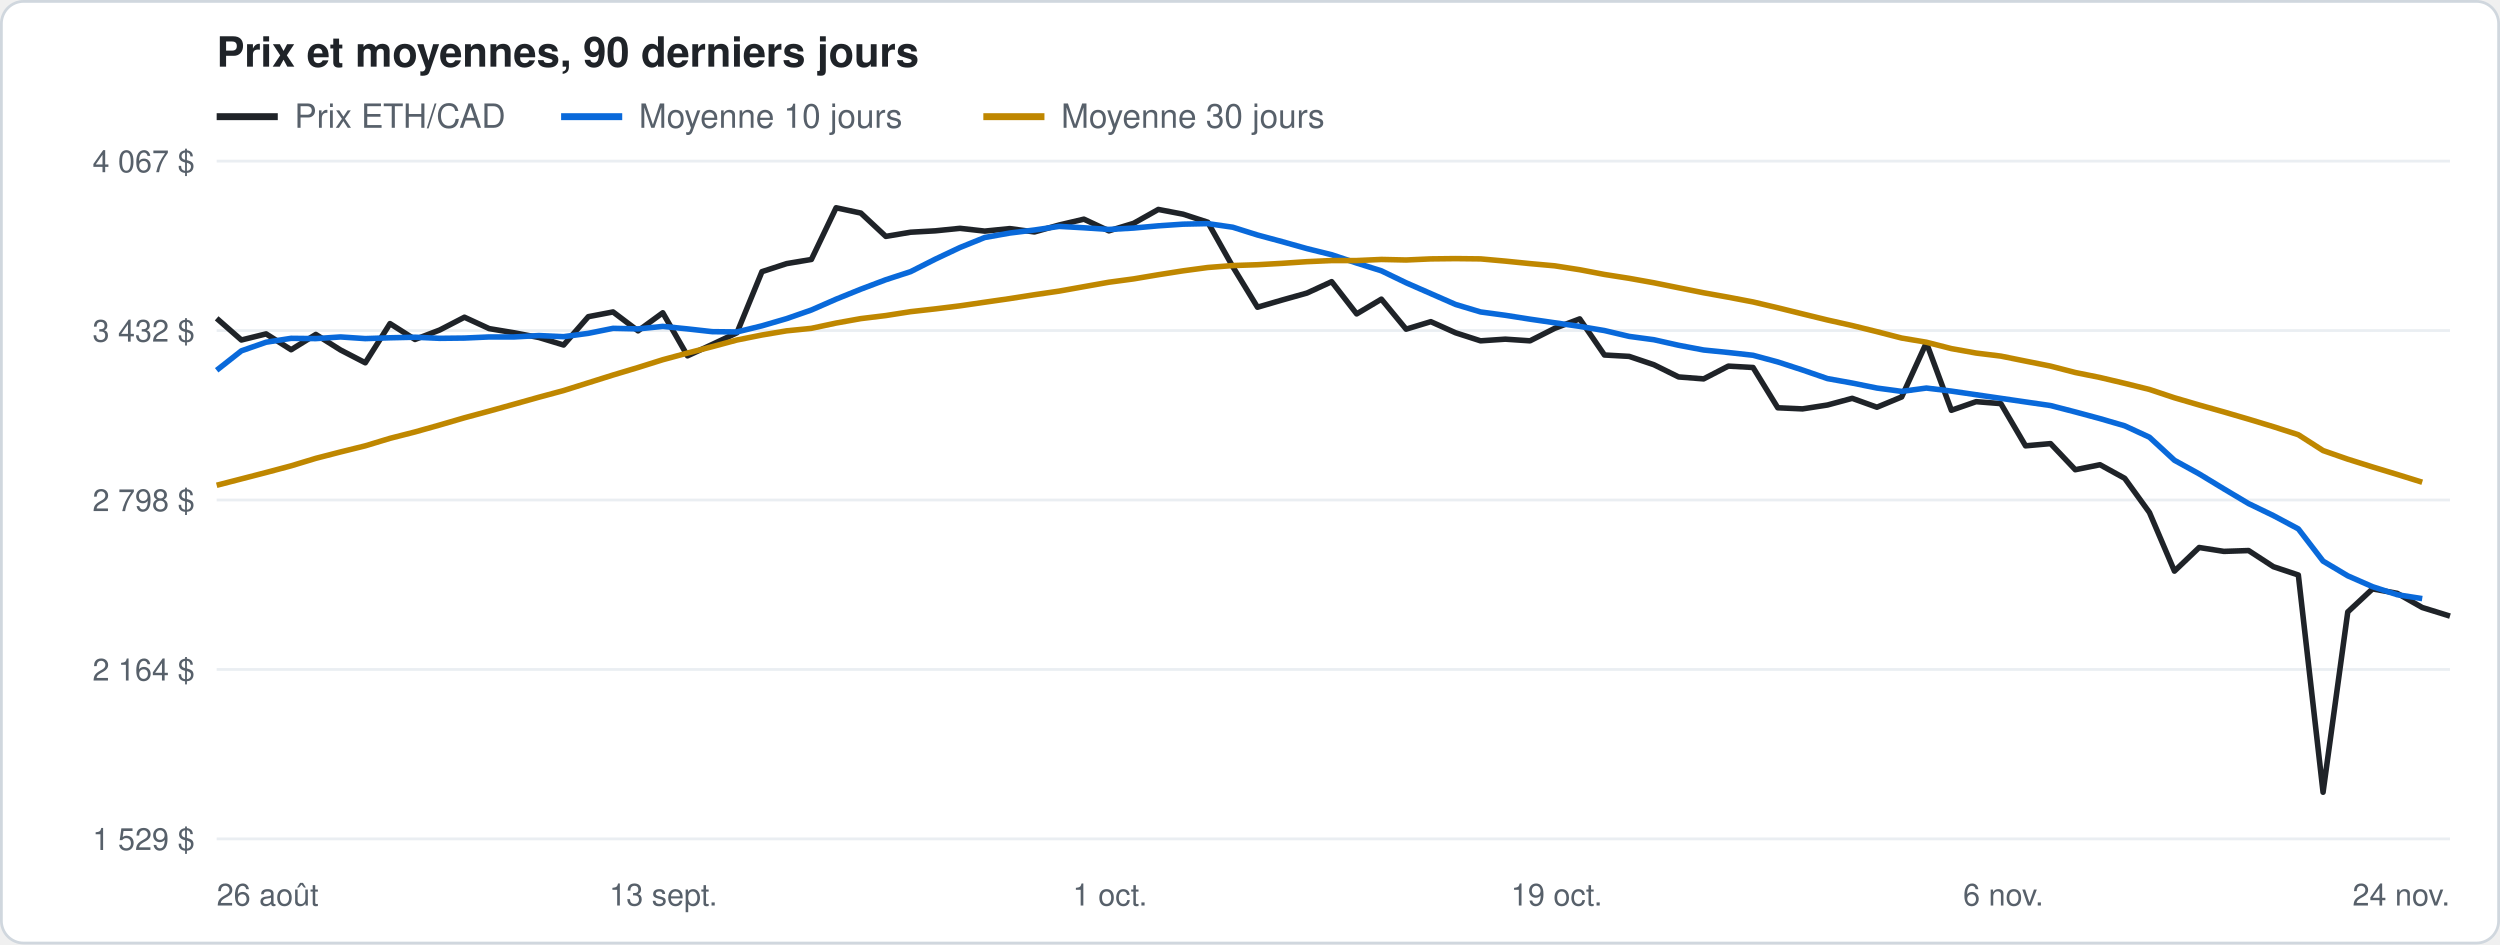
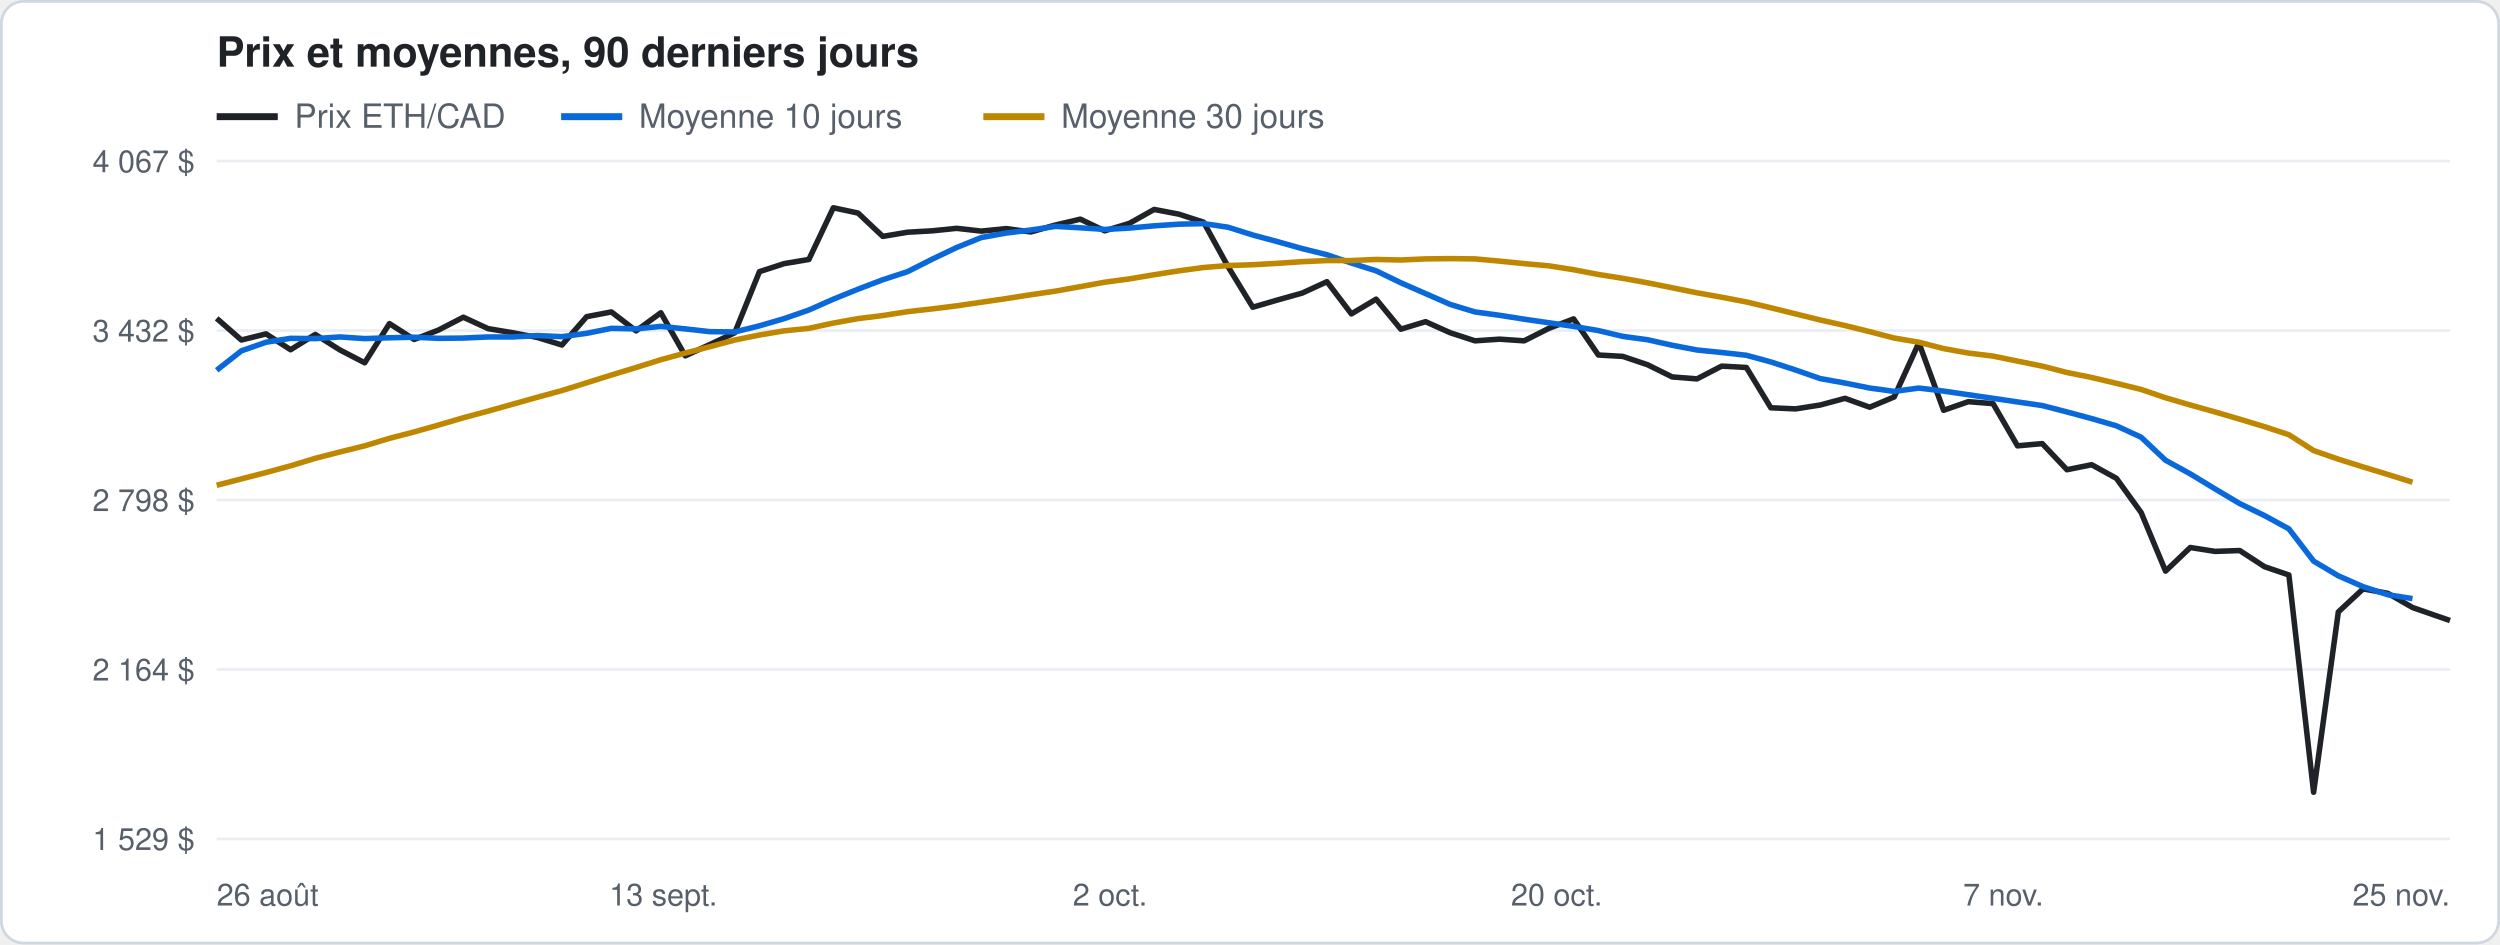
<svg xmlns="http://www.w3.org/2000/svg" width="900" height="340" viewBox="0 0 900 340" font-family="-apple-system, Segoe UI, Helvetica, Arial, sans-serif">
  <rect x="0.5" y="0.5" width="899" height="339" rx="8" fill="#ffffff" stroke="#d0d7de" />
  <text x="78" y="24" font-size="15" font-weight="600" fill="#1f2328">Prix et moyennes, 90 derniers jours</text>
  <line x1="78" y1="42" x2="100" y2="42" stroke="#1f2328" stroke-width="2.5" />
  <text x="106" y="46" font-size="12" fill="#57606a">Prix ETH/CAD</text>
  <line x1="202" y1="42" x2="224" y2="42" stroke="#0969da" stroke-width="2.5" />
  <text x="230" y="46" font-size="12" fill="#57606a">Moyenne 10 jours</text>
  <line x1="354" y1="42" x2="376" y2="42" stroke="#bf8700" stroke-width="2.5" />
  <text x="382" y="46" font-size="12" fill="#57606a">Moyenne 30 jours</text>
  <line x1="78" y1="302.0" x2="882" y2="302.0" stroke="#eaeef2" />
  <text x="70" y="306.0" font-size="11" fill="#57606a" text-anchor="end">1 529 $</text>
  <line x1="78" y1="241.0" x2="882" y2="241.0" stroke="#eaeef2" />
  <text x="70" y="245.0" font-size="11" fill="#57606a" text-anchor="end">2 164 $</text>
  <line x1="78" y1="180.0" x2="882" y2="180.0" stroke="#eaeef2" />
  <text x="70" y="184.0" font-size="11" fill="#57606a" text-anchor="end">2 798 $</text>
  <line x1="78" y1="119.0" x2="882" y2="119.0" stroke="#eaeef2" />
  <text x="70" y="123.0" font-size="11" fill="#57606a" text-anchor="end">3 432 $</text>
  <line x1="78" y1="58.0" x2="882" y2="58.0" stroke="#eaeef2" />
  <text x="70" y="62.0" font-size="11" fill="#57606a" text-anchor="end">4 067 $</text>
  <text x="78.0" y="326" font-size="11" fill="#57606a" text-anchor="start">26 août</text>
  <text x="238.8" y="326" font-size="11" fill="#57606a" text-anchor="middle">13 sept.</text>
-   <text x="399.6" y="326" font-size="11" fill="#57606a" text-anchor="middle">1 oct.</text>
-   <text x="560.4" y="326" font-size="11" fill="#57606a" text-anchor="middle">19 oct.</text>
-   <text x="721.2" y="326" font-size="11" fill="#57606a" text-anchor="middle">6 nov.</text>
-   <text x="882.0" y="326" font-size="11" fill="#57606a" text-anchor="end">24 nov.</text>
-   <polyline points="78.0,114.6 86.9,122.4 95.8,120.2 104.8,125.9 113.7,120.4 122.6,126.0 131.5,130.6 140.4,116.5 149.4,122.2 158.3,118.8 167.2,114.2 176.1,118.3 185.1,119.8 194.0,121.5 202.9,124.2 211.8,114.0 220.7,112.3 229.7,119.1 238.6,112.6 247.5,128.1 256.4,124.0 265.3,119.8 274.3,97.8 283.2,94.9 292.1,93.4 301.0,74.8 309.9,76.7 318.9,85.1 327.8,83.6 336.7,83.1 345.6,82.2 354.5,83.2 363.5,82.3 372.4,83.5 381.3,81.0 390.2,78.9 399.2,83.1 408.1,80.4 417.0,75.4 425.9,77.1 434.8,80.0 443.8,96.0 452.7,110.6 461.6,108.0 470.5,105.5 479.4,101.4 488.4,113.0 497.3,107.7 506.2,118.5 515.1,115.8 524.0,119.8 533.0,122.7 541.9,122.1 550.8,122.7 559.7,118.2 568.7,114.8 577.6,127.8 586.5,128.3 595.4,131.3 604.3,135.7 613.3,136.4 622.2,131.8 631.1,132.3 640.0,146.8 648.9,147.2 657.9,145.8 666.8,143.4 675.7,146.6 684.6,142.9 693.5,123.4 702.5,147.7 711.4,144.6 720.3,145.3 729.2,160.5 738.2,159.7 747.1,169.1 756.0,167.3 764.9,172.2 773.8,184.5 782.8,205.6 791.7,197.1 800.6,198.5 809.5,198.2 818.4,204.0 827.4,207.0 836.3,285.2 845.2,220.3 854.1,212.0 863.0,213.6 872.0,218.7 882.0,221.8" fill="none" stroke="#1f2328" stroke-width="2" stroke-linejoin="round" />
-   <polyline points="78.0,133.3 86.9,126.3 95.8,123.2 104.8,121.8 113.7,121.9 122.6,121.3 131.5,121.9 140.4,121.6 149.4,121.4 158.3,121.8 167.2,121.7 176.1,121.3 185.1,121.3 194.0,120.8 202.9,121.2 211.8,120.0 220.7,118.2 229.7,118.4 238.6,117.5 247.5,118.4 256.4,119.4 265.3,119.5 274.3,117.3 283.2,114.7 292.1,111.6 301.0,107.7 309.9,104.1 318.9,100.7 327.8,97.8 336.7,93.3 345.6,89.1 354.5,85.5 363.5,83.9 372.4,82.8 381.3,81.5 390.2,82.0 399.2,82.6 408.1,82.1 417.0,81.3 425.9,80.7 434.8,80.5 443.8,81.8 452.7,84.6 461.6,87.0 470.5,89.5 479.4,91.7 488.4,94.7 497.3,97.5 506.2,101.8 515.1,105.7 524.0,109.6 533.0,112.3 541.9,113.5 550.8,114.9 559.7,116.2 568.7,117.5 577.6,119.0 586.5,121.1 595.4,122.3 604.3,124.3 613.3,126.0 622.2,126.9 631.1,127.9 640.0,130.3 648.9,133.2 657.9,136.3 666.8,137.9 675.7,139.7 684.6,140.9 693.5,139.7 702.5,140.8 711.4,142.1 720.3,143.4 729.2,144.7 738.2,146.0 747.1,148.3 756.0,150.7 764.9,153.3 773.8,157.4 782.8,165.7 791.7,170.6 800.6,176.0 809.5,181.3 818.4,185.6 827.4,190.4 836.3,202.0 845.2,207.3 854.1,211.2 863.0,214.1 872.0,215.5" fill="none" stroke="#0969da" stroke-width="2" stroke-linejoin="round" />
-   <polyline points="78.0,174.7 86.9,172.4 95.8,170.1 104.8,167.7 113.7,165.0 122.6,162.7 131.5,160.5 140.4,157.8 149.4,155.5 158.3,153.0 167.2,150.4 176.1,148.0 185.1,145.5 194.0,143.0 202.9,140.6 211.8,137.8 220.7,135.0 229.7,132.3 238.6,129.5 247.5,127.1 256.4,124.8 265.3,122.4 274.3,120.6 283.2,119.1 292.1,118.2 301.0,116.3 309.9,114.7 318.9,113.6 327.8,112.2 336.7,111.2 345.6,110.1 354.5,108.8 363.5,107.5 372.4,106.1 381.3,104.8 390.2,103.2 399.2,101.6 408.1,100.4 417.0,98.9 425.9,97.5 434.8,96.3 443.8,95.6 452.7,95.3 461.6,94.8 470.5,94.2 479.4,93.8 488.4,93.8 497.3,93.4 506.2,93.6 515.1,93.2 524.0,93.1 533.0,93.2 541.9,94.0 550.8,94.9 559.7,95.7 568.7,97.1 577.6,98.8 586.5,100.2 595.4,101.8 604.3,103.6 613.3,105.4 622.2,107.0 631.1,108.7 640.0,110.8 648.9,113.0 657.9,115.2 666.8,117.2 675.7,119.4 684.6,121.7 693.5,123.2 702.5,125.5 711.4,127.1 720.3,128.2 729.2,130.0 738.2,131.8 747.1,134.1 756.0,135.9 764.9,138.0 773.8,140.2 782.8,143.2 791.7,145.8 800.6,148.3 809.5,150.9 818.4,153.6 827.4,156.5 836.3,162.2 845.2,165.3 854.1,168.1 863.0,170.8 872.0,173.6" fill="none" stroke="#bf8700" stroke-width="2" stroke-linejoin="round" />
+   <text x="399.6" y="326" font-size="11" fill="#57606a" text-anchor="middle">2 oct.</text>
+   <text x="560.4" y="326" font-size="11" fill="#57606a" text-anchor="middle">20 oct.</text>
+   <text x="721.2" y="326" font-size="11" fill="#57606a" text-anchor="middle">7 nov.</text>
+   <text x="882.0" y="326" font-size="11" fill="#57606a" text-anchor="end">25 nov.</text>
+   <polyline points="78.0,114.6 86.9,122.4 95.8,120.2 104.6,125.9 113.5,120.4 122.4,126.0 131.3,130.6 140.2,116.5 149.1,122.2 157.9,118.8 166.8,114.2 175.7,118.3 184.6,119.8 193.5,121.5 202.3,124.2 211.2,114.0 220.1,112.3 229.0,119.1 237.9,112.6 246.7,128.1 255.6,124.0 264.5,119.8 273.4,97.8 282.3,94.9 291.2,93.4 300.0,74.8 308.9,76.7 317.8,85.1 326.7,83.6 335.6,83.1 344.4,82.2 353.3,83.2 362.2,82.3 371.1,83.5 380.0,81.0 388.9,78.9 397.7,83.1 406.6,80.4 415.5,75.4 424.4,77.1 433.3,80.0 442.1,96.0 451.0,110.6 459.9,108.0 468.8,105.5 477.7,101.4 486.5,113.0 495.4,107.7 504.3,118.5 513.2,115.8 522.1,119.8 531.0,122.7 539.8,122.1 548.7,122.7 557.6,118.2 566.5,114.8 575.4,127.8 584.2,128.3 593.1,131.3 602.0,135.7 610.9,136.4 619.8,131.8 628.7,132.3 637.5,146.8 646.4,147.2 655.3,145.8 664.2,143.4 673.1,146.6 681.9,142.9 690.8,123.4 699.7,147.7 708.6,144.6 717.5,145.3 726.3,160.5 735.2,159.7 744.1,169.1 753.0,167.3 761.9,172.2 770.8,184.5 779.6,205.6 788.5,197.1 797.4,198.5 806.3,198.2 815.2,204.0 824.0,207.0 832.9,285.2 841.8,220.3 850.7,212.0 859.6,213.6 868.5,218.7 882.0,223.4" fill="none" stroke="#1f2328" stroke-width="2" stroke-linejoin="round" />
+   <polyline points="78.0,133.3 86.9,126.3 95.8,123.2 104.6,121.8 113.5,121.9 122.4,121.3 131.3,121.9 140.2,121.6 149.1,121.4 157.9,121.8 166.8,121.7 175.7,121.3 184.6,121.3 193.5,120.8 202.3,121.2 211.2,120.0 220.1,118.2 229.0,118.4 237.9,117.5 246.7,118.4 255.6,119.4 264.5,119.5 273.4,117.3 282.3,114.7 291.2,111.6 300.0,107.7 308.9,104.1 317.8,100.7 326.7,97.8 335.6,93.3 344.4,89.1 353.3,85.5 362.2,83.9 371.1,82.8 380.0,81.5 388.9,82.0 397.7,82.6 406.6,82.1 415.5,81.3 424.4,80.7 433.3,80.5 442.1,81.8 451.0,84.6 459.9,87.0 468.8,89.5 477.7,91.7 486.5,94.7 495.4,97.5 504.3,101.8 513.2,105.7 522.1,109.6 531.0,112.3 539.8,113.5 548.7,114.9 557.6,116.2 566.5,117.5 575.4,119.0 584.2,121.1 593.1,122.3 602.0,124.3 610.9,126.0 619.8,126.9 628.7,127.9 637.5,130.3 646.4,133.2 655.3,136.3 664.2,137.9 673.1,139.7 681.9,140.9 690.8,139.7 699.7,140.8 708.6,142.1 717.5,143.4 726.3,144.7 735.2,146.0 744.1,148.3 753.0,150.7 761.9,153.3 770.8,157.4 779.6,165.7 788.5,170.6 797.4,176.0 806.3,181.3 815.2,185.6 824.0,190.4 832.9,202.0 841.8,207.3 850.7,211.2 859.6,214.1 868.5,215.5" fill="none" stroke="#0969da" stroke-width="2" stroke-linejoin="round" />
+   <polyline points="78.0,174.7 86.9,172.4 95.8,170.1 104.6,167.7 113.5,165.0 122.4,162.7 131.3,160.5 140.2,157.8 149.1,155.5 157.9,153.0 166.8,150.4 175.7,148.0 184.6,145.5 193.5,143.0 202.3,140.6 211.2,137.8 220.1,135.0 229.0,132.3 237.9,129.5 246.7,127.1 255.6,124.8 264.5,122.4 273.4,120.6 282.3,119.1 291.2,118.2 300.0,116.3 308.9,114.7 317.8,113.6 326.7,112.2 335.6,111.2 344.4,110.1 353.3,108.8 362.2,107.5 371.1,106.1 380.0,104.8 388.9,103.2 397.7,101.6 406.6,100.4 415.5,98.9 424.4,97.5 433.3,96.3 442.1,95.6 451.0,95.3 459.9,94.8 468.8,94.2 477.7,93.8 486.5,93.8 495.4,93.4 504.3,93.6 513.2,93.2 522.1,93.1 531.0,93.2 539.8,94.0 548.7,94.9 557.6,95.7 566.5,97.1 575.4,98.8 584.2,100.2 593.1,101.8 602.0,103.6 610.9,105.4 619.8,107.0 628.7,108.7 637.5,110.8 646.4,113.0 655.3,115.2 664.2,117.2 673.1,119.4 681.9,121.7 690.8,123.2 699.7,125.5 708.6,127.1 717.5,128.2 726.3,130.0 735.2,131.8 744.1,134.1 753.0,135.9 761.9,138.0 770.8,140.2 779.6,143.2 788.5,145.8 797.4,148.3 806.3,150.9 815.2,153.6 824.0,156.5 832.9,162.2 841.8,165.3 850.7,168.1 859.6,170.8 868.5,173.6" fill="none" stroke="#bf8700" stroke-width="2" stroke-linejoin="round" />
</svg>
